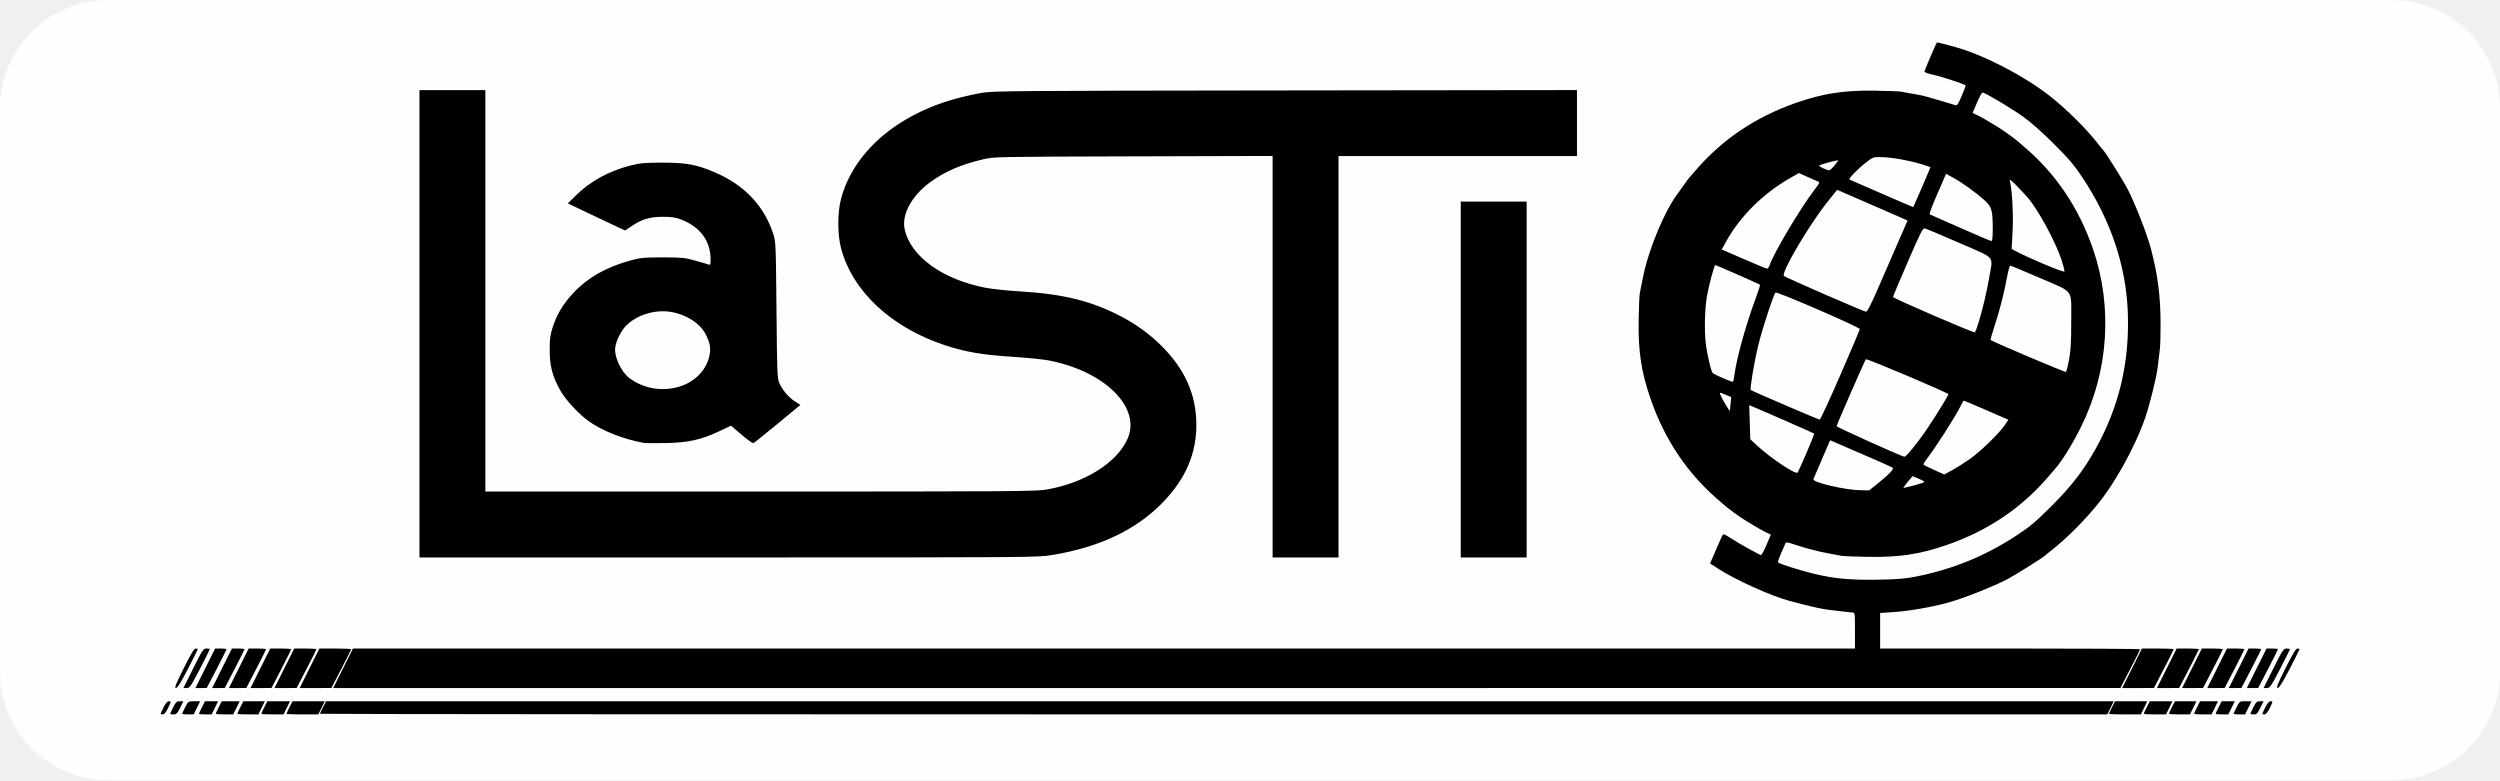
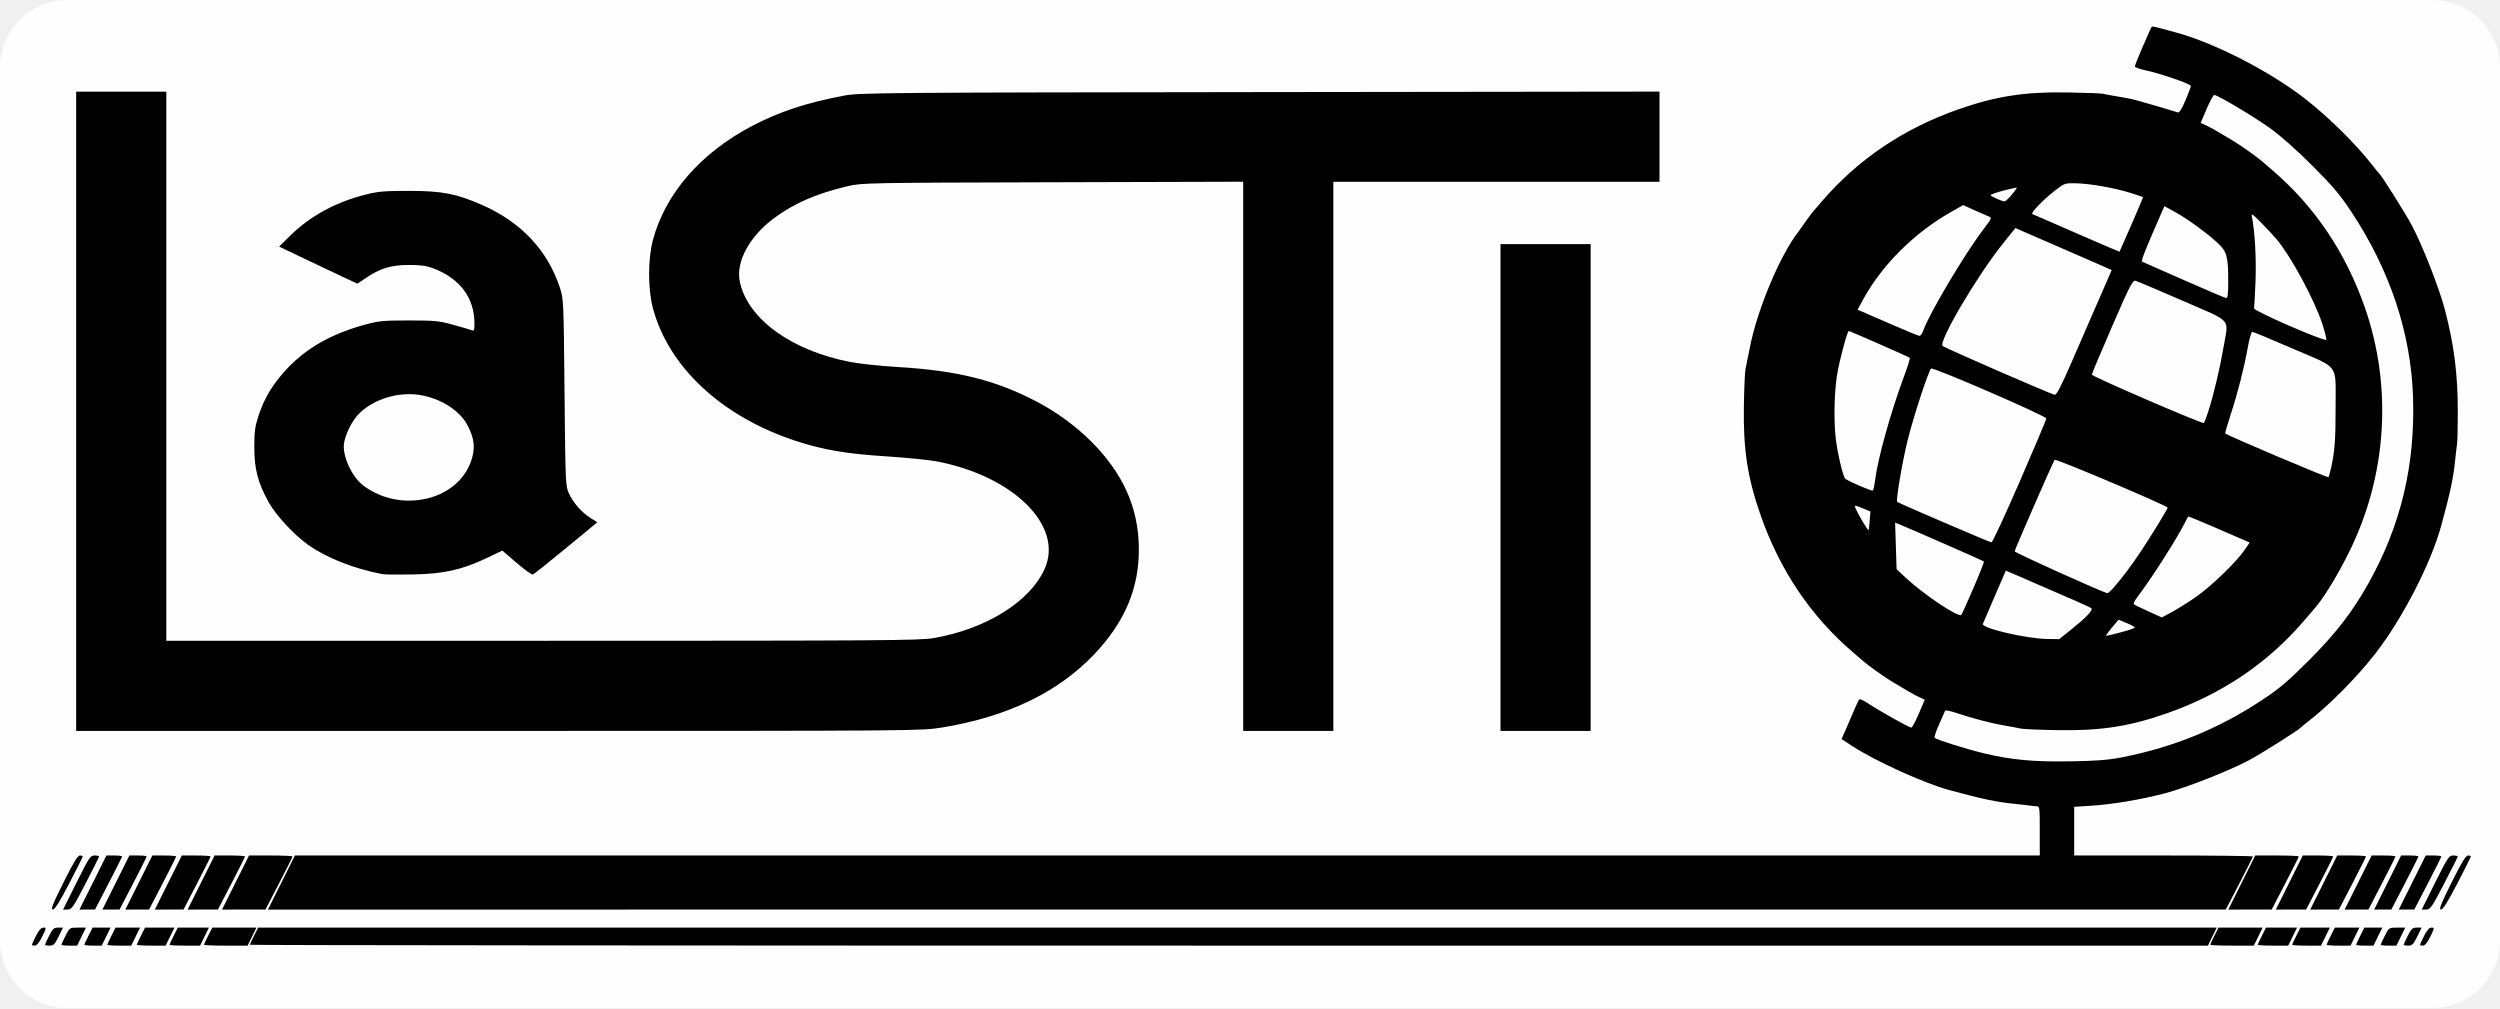
- <svg xmlns="http://www.w3.org/2000/svg" viewBox="0 0 2607.959 813.831" height="813.831" width="2607.959" version="1.1" id="svg4190">
+ <svg xmlns="http://www.w3.org/2000/svg" id="svg4190" version="1.1" width="1906.562" height="768.773" viewBox="0 0 1906.562 768.773">
  <defs id="defs4194" />
-   <rect ry="112.45" y="0.05" x="0.05" height="813.731" width="2607.858" id="rect4202" style="opacity:0.94;fill:#ffffff;fill-opacity:1;stroke:#000000;stroke-width:0.1;stroke-miterlimit:4;stroke-dasharray:none;stroke-opacity:0" />
-   <path id="path4200" d="m 167.571,744.608 c 0,-0.367 1.416,-3.46 3.146,-6.875 2.17,-4.283 3.911,-6.208 5.611,-6.208 2.344,0 2.299,0.339 -0.906,6.875 -2.217,4.521 -4.139,6.875 -5.611,6.875 -1.232,0 -2.24,-0.3 -2.24,-0.667 z m 10,0 c 0,-0.367 1.416,-3.46 3.146,-6.875 2.709,-5.346 3.662,-6.208 6.861,-6.208 l 3.715,0 -3.372,6.875 c -2.887,5.886 -3.874,6.875 -6.861,6.875 -1.919,0 -3.49,-0.3 -3.49,-0.667 z m 12.5,0 c 0,-0.367 1.416,-3.46 3.146,-6.875 3.137,-6.19 3.164,-6.208 9.361,-6.208 l 6.215,0 -3.372,6.875 -3.372,6.875 -5.99,0 c -3.294,0 -5.99,-0.3 -5.99,-0.667 z m 17.5,0 c 0,-0.367 1.416,-3.46 3.146,-6.875 l 3.146,-6.208 6.84,0 6.84,0 -3.372,6.875 -3.372,6.875 -6.615,0 c -3.638,0 -6.615,-0.3 -6.615,-0.667 z m 17.5,0 c 0,-0.367 1.416,-3.46 3.146,-6.875 l 3.146,-6.208 9.34,0 9.34,0 -3.372,6.875 -3.372,6.875 -9.115,0 c -5.013,0 -9.115,-0.3 -9.115,-0.667 z m 22.5,0 c 0,-0.367 1.416,-3.46 3.146,-6.875 l 3.146,-6.208 11.215,0 11.215,0 -3.372,6.875 -3.372,6.875 -10.99,0 c -6.044,0 -10.99,-0.3 -10.99,-0.667 z m 25,0 c 0,-0.367 1.416,-3.46 3.146,-6.875 l 3.146,-6.208 11.84,0 11.84,0 -3.372,6.875 -3.372,6.875 -11.615,0 c -6.388,0 -11.615,-0.3 -11.615,-0.667 z m 26.25,0 c 0,-0.367 1.416,-3.46 3.146,-6.875 l 3.146,-6.208 16.84,0 16.84,0 -3.372,6.875 -3.372,6.875 -16.615,0 c -9.138,0 -16.615,-0.3 -16.615,-0.667 z m 35,0 c 0,-0.367 1.416,-3.46 3.146,-6.875 l 3.146,-6.208 932.465,0 932.465,0 -3.372,6.875 -3.372,6.875 -932.24,0 c -512.732,0 -932.24,-0.3 -932.24,-0.667 z m 1866.25,0 c 0,-0.367 1.416,-3.46 3.146,-6.875 l 3.146,-6.208 16.84,0 16.84,0 -3.372,6.875 -3.372,6.875 -16.615,0 c -9.138,0 -16.615,-0.3 -16.615,-0.667 z m 36.25,0 c 0,-0.367 1.416,-3.46 3.146,-6.875 l 3.146,-6.208 11.84,0 11.84,0 -3.372,6.875 -3.372,6.875 -11.615,0 c -6.388,0 -11.615,-0.3 -11.615,-0.667 z m 26.25,0 c 0,-0.367 1.416,-3.46 3.146,-6.875 l 3.146,-6.208 11.215,0 11.215,0 -3.372,6.875 -3.372,6.875 -10.99,0 c -6.044,0 -10.99,-0.3 -10.99,-0.667 z m 26.25,0 c 0,-0.367 1.416,-3.46 3.146,-6.875 l 3.146,-6.208 9.34,0 9.34,0 -3.372,6.875 -3.372,6.875 -9.115,0 c -5.013,0 -9.115,-0.3 -9.115,-0.667 z m 22.5,0 c 0,-0.367 1.416,-3.46 3.146,-6.875 l 3.146,-6.208 6.84,0 6.84,0 -3.372,6.875 -3.372,6.875 -6.615,0 c -3.638,0 -6.615,-0.3 -6.615,-0.667 z m 18.75,0 c 0,-0.367 1.416,-3.46 3.146,-6.875 3.137,-6.19 3.164,-6.208 9.361,-6.208 l 6.215,0 -3.372,6.875 -3.372,6.875 -5.99,0 c -3.294,0 -5.99,-0.3 -5.99,-0.667 z m 17.5,0 c 0,-0.367 1.416,-3.46 3.146,-6.875 2.709,-5.346 3.662,-6.208 6.862,-6.208 l 3.715,0 -3.372,6.875 c -2.887,5.886 -3.874,6.875 -6.861,6.875 -1.919,0 -3.49,-0.3 -3.49,-0.667 z m 12.5,0 c 0,-0.367 1.416,-3.46 3.146,-6.875 2.17,-4.283 3.911,-6.208 5.612,-6.208 2.344,0 2.299,0.339 -0.906,6.875 -2.217,4.521 -4.139,6.875 -5.611,6.875 -1.232,0 -2.24,-0.3 -2.24,-0.667 z M 191.621,697.15 c 7.475,-14.983 10.893,-20.625 12.495,-20.625 1.213,0 2.205,0.338 2.205,0.752 0,0.413 -4.641,9.685 -10.312,20.603 -7.297,14.046 -10.951,19.858 -12.495,19.873 -1.744,0.017 -0.116,-4.12 8.107,-20.603 z m 10,0 c 9.584,-19.21 10.527,-20.625 13.745,-20.625 1.9,0 3.455,0.338 3.455,0.752 0,0.413 -4.641,9.685 -10.312,20.603 -9.496,18.28 -10.584,19.853 -13.745,19.873 l -3.433,0.022 10.29,-20.625 z m 12.5,0 10.29,-20.625 5.955,0 c 3.275,0 5.955,0.338 5.955,0.752 0,0.413 -4.641,9.685 -10.312,20.603 l -10.312,19.852 -5.933,0.022 -5.933,0.022 10.29,-20.625 z m 17.5,0 10.29,-20.625 6.58,0 c 3.619,0 6.58,0.338 6.58,0.752 0,0.413 -4.641,9.685 -10.312,20.603 l -10.312,19.852 -6.558,0.022 -6.558,0.022 10.29,-20.625 z m 17.5,0 10.29,-20.625 9.08,0 c 4.994,0 9.08,0.338 9.08,0.752 0,0.413 -4.641,9.685 -10.312,20.603 l -10.312,19.852 -9.058,0.022 -9.058,0.022 10.29,-20.625 z m 22.5,0 10.29,-20.625 10.955,0 c 6.025,0 10.955,0.338 10.955,0.752 0,0.413 -4.641,9.685 -10.312,20.603 l -10.312,19.852 -10.933,0.022 -10.933,0.022 10.29,-20.625 z m 25,0 10.29,-20.625 11.58,0 c 6.369,0 11.58,0.338 11.58,0.752 0,0.413 -4.641,9.685 -10.312,20.603 l -10.312,19.852 -11.558,0.022 -11.558,0.022 10.29,-20.625 z m 26.25,0 10.29,-20.625 16.58,0 c 9.119,0 16.58,0.338 16.58,0.752 0,0.413 -4.641,9.685 -10.312,20.603 l -10.312,19.852 -16.558,0.022 -16.558,0.022 10.29,-20.625 z m 35,0 10.29,-20.625 783.455,0 783.455,0 0,-18.75 c 0,-18.583 -0.025,-18.751 -2.812,-18.846 -1.547,-0.053 -3.656,-0.257 -4.688,-0.455 -1.031,-0.198 -5.531,-0.718 -10,-1.157 -15.455,-1.518 -25.282,-3.561 -51.875,-10.784 -18.824,-5.113 -56.091,-22.03 -73.41,-33.324 l -8.41,-5.485 3.191,-7.162 c 1.755,-3.939 4.607,-10.537 6.339,-14.662 1.732,-4.125 3.538,-7.914 4.014,-8.419 0.476,-0.505 3.698,0.988 7.159,3.319 7.874,5.303 30.928,18.225 32.515,18.225 0.65,0 3.225,-4.794 5.723,-10.653 l 4.542,-10.653 -3.956,-1.824 c -3.942,-1.818 -10.325,-5.464 -21.708,-12.4 -5.56,-3.388 -17.912,-12.205 -21.147,-15.095 -0.77,-0.688 -4.145,-3.591 -7.5,-6.452 -32.501,-27.712 -56.276,-62.963 -70.98,-105.238 -9.912,-28.5 -13.185,-49.882 -12.657,-82.685 0.216,-13.406 0.749,-26.062 1.185,-28.125 0.436,-2.062 1.96,-9.656 3.388,-16.875 5.769,-29.177 22.957,-70.163 36.967,-88.155 0.548,-0.704 2.945,-4.079 5.327,-7.5 2.382,-3.421 4.913,-6.85 5.625,-7.62 0.712,-0.77 3.635,-4.145 6.496,-7.5 27.712,-32.501 62.963,-56.276 105.238,-70.98 28.483,-9.907 49.875,-13.183 82.685,-12.665 13.406,0.212 25.5,0.664 26.875,1.004 1.375,0.341 5.031,1.033 8.125,1.539 3.094,0.506 6.75,1.14 8.125,1.41 1.375,0.27 3.906,0.755 5.625,1.077 2.592,0.487 28.434,7.976 35.042,10.155 1.424,0.47 3.032,-2.004 6.25,-9.617 2.383,-5.637 4.248,-10.593 4.144,-11.013 -0.293,-1.184 -26.386,-9.733 -35.124,-11.509 -4.297,-0.873 -7.812,-2.213 -7.812,-2.977 0,-1.248 12.07,-29.388 13.007,-30.326 0.213,-0.213 3.701,0.519 7.752,1.627 4.051,1.108 9.053,2.474 11.115,3.036 29.157,7.948 71.358,29.681 98.125,50.534 17.872,13.924 39.068,34.889 51.286,50.727 2.386,3.094 4.693,5.906 5.126,6.25 1.774,1.409 19.828,30.082 24.791,39.375 7.848,14.692 20.763,47.487 25.014,63.519 7.257,27.37 10.149,50.209 10.078,79.603 -0.028,11.345 -0.284,22.034 -0.569,23.753 -0.286,1.719 -0.853,6.5 -1.262,10.625 -1.486,15.015 -3.557,24.929 -10.706,51.25 -7.891,29.051 -29.677,71.358 -50.53,98.125 -13.924,17.872 -34.889,39.068 -50.727,51.286 -3.094,2.386 -5.906,4.693 -6.25,5.126 -1.409,1.774 -30.082,19.827 -39.375,24.791 -14.66,7.831 -47.463,20.755 -63.519,25.025 -17.855,4.749 -40.461,8.568 -56.794,9.596 l -12.812,0.806 0,18.56 0,18.56 135.625,0 c 74.594,0 135.625,0.338 135.625,0.752 0,0.413 -4.641,9.685 -10.312,20.603 l -10.312,19.852 -932.183,0.022 -932.183,0.022 10.29,-20.625 z M 1998.196,601.572 c 39.167,-7.753 73.198,-21.689 106.25,-43.51 13.364,-8.823 19.707,-14.186 35.715,-30.195 20.679,-20.68 33.2,-36.86 45.51,-58.805 24.776,-44.171 35.815,-90.315 34.054,-142.343 -1.648,-48.682 -17.518,-96.365 -46.867,-140.819 -8.832,-13.377 -14.17,-19.688 -30.195,-35.701 -12.332,-12.322 -24.209,-22.821 -32.405,-28.645 -12.751,-9.06 -39.588,-25.011 -42.101,-25.023 -0.709,-0.004 -3.333,4.788 -5.831,10.647 l -4.542,10.653 3.956,1.824 c 3.942,1.818 10.325,5.464 21.708,12.4 5.56,3.388 17.912,12.205 21.147,15.095 0.77,0.688 4.145,3.591 7.5,6.452 32.501,27.712 56.276,62.963 70.98,105.238 21.17,60.868 16.66,128.692 -12.432,186.958 -9.519,19.065 -19.958,35.815 -27.421,44.002 -0.702,0.77 -3.616,4.145 -6.478,7.5 -27.712,32.501 -62.963,56.276 -105.238,70.98 -28.5,9.912 -49.882,13.185 -82.685,12.657 -13.406,-0.216 -26.062,-0.746 -28.125,-1.177 -4.353,-0.911 -8.48,-1.684 -13.75,-2.574 -8.99,-1.519 -24.199,-5.53 -35.59,-9.385 -4.449,-1.506 -8.264,-2.268 -8.477,-1.694 -0.213,0.574 -2.282,5.263 -4.597,10.419 -2.315,5.156 -3.844,9.759 -3.398,10.227 1.404,1.475 24.008,8.588 37.686,11.859 21.081,5.041 37.776,6.58 66.25,6.107 19.956,-0.331 28.667,-1.027 39.375,-3.147 z M 1959.052,504.192 c 11.595,-9.298 16.858,-14.87 15.324,-16.225 -1.022,-0.903 -13.347,-6.346 -55.693,-24.598 l -9.514,-4.101 -8.449,19.566 c -4.647,10.761 -8.709,20.232 -9.026,21.046 -1.277,3.281 33.037,11.314 49.234,11.527 l 8.981,0.118 9.144,-7.333 z m 38.031,2.082 c 5.769,-1.513 10.489,-3.126 10.489,-3.583 0,-0.458 -2.793,-1.993 -6.207,-3.412 l -6.207,-2.579 -5.16,6.163 c -2.838,3.389 -4.765,6.163 -4.282,6.163 0.483,0 5.598,-1.238 11.366,-2.751 z m 57.364,-27.111 c 11.327,-7.912 30.66,-26.58 36.679,-35.418 l 4.021,-5.905 -4.1,-1.754 c -2.255,-0.965 -12.738,-5.513 -23.296,-10.108 -10.557,-4.595 -19.345,-8.179 -19.529,-7.966 -0.183,0.213 -1.317,2.357 -2.52,4.763 -6.316,12.637 -25.532,42.67 -36.611,57.222 -1.716,2.253 -2.759,4.457 -2.318,4.897 0.44,0.44 5.441,2.891 11.112,5.447 l 10.311,4.646 8.125,-4.419 c 4.469,-2.43 12.625,-7.562 18.125,-11.404 z m -169.917,-6.69 c 4.665,-10.822 8.242,-19.913 7.949,-20.202 -0.518,-0.513 -58.831,-26.083 -64.756,-28.396 l -2.974,-1.161 0.566,17.747 0.566,17.747 7.121,6.628 c 13.777,12.823 40.166,30.452 42.225,28.207 0.451,-0.492 4.636,-9.748 9.301,-20.57 z m 106.678,-0.011 c 6.655,-7.595 13.385,-16.538 20.931,-27.812 7.808,-11.666 20.433,-32.298 20.433,-33.39 0,-1.446 -85.201,-37.526 -86.157,-36.485 -1.024,1.115 -30.076,67.572 -30.498,69.767 -0.187,0.973 68.003,31.735 70.756,31.919 0.537,0.036 2.578,-1.763 4.535,-3.997 z m -71.375,-81.25 c 11.134,-25.609 20.243,-47.188 20.242,-47.952 0,-1.94 -86.547,-39.442 -87.899,-38.09 -2.091,2.091 -13.556,37.117 -17.833,54.479 -4.204,17.068 -9.139,46.284 -7.977,47.224 1.316,1.064 70.686,30.853 71.902,30.876 0.726,0.014 10.431,-20.928 21.565,-46.538 z m -114.427,29.462 0.532,-6.476 -6.186,-2.571 c -5.622,-2.336 -6.11,-2.373 -5.359,-0.399 1.753,4.602 9.881,18.298 10.173,17.14 0.169,-0.67 0.547,-4.133 0.84,-7.695 z m 4.021,-30.052 c 2.101,-16.816 11.887,-51.979 22.122,-79.49 2.766,-7.435 4.748,-13.798 4.405,-14.142 -0.668,-0.668 -45.694,-20.466 -46.545,-20.466 -1.099,0 -6.835,21.278 -8.761,32.5 -2.202,12.83 -2.786,34.112 -1.32,48.125 1.196,11.434 5.588,30.395 7.425,32.048 1.998,1.799 20.012,9.552 20.985,9.033 0.435,-0.232 1.195,-3.656 1.689,-7.608 z m 347.991,-10.457 c 2.632,-12.32 3.279,-21.261 3.251,-44.891 -0.041,-34.688 3.585,-29.593 -32.056,-45.038 -16.609,-7.198 -30.776,-13.087 -31.484,-13.087 -0.708,0 -2.243,5.344 -3.413,11.875 -2.844,15.878 -7.778,35.179 -13.201,51.641 -2.449,7.434 -4.24,13.728 -3.981,13.988 1.632,1.632 78.054,34.031 78.652,33.345 0.407,-0.467 1.411,-3.992 2.232,-7.833 z m -93.803,-42.391 c 4.107,-12.823 8.781,-32.471 11.477,-48.242 4.01,-23.457 7.694,-19.17 -30.958,-36.027 -18.391,-8.021 -34.587,-14.873 -35.991,-15.227 -2.287,-0.577 -4.165,3.069 -18.005,34.968 -8.498,19.587 -15.412,36.04 -15.365,36.564 0.129,1.409 84.539,37.866 85.456,36.908 0.431,-0.45 1.954,-4.474 3.385,-8.943 z m -104.394,-37.188 c 5.897,-13.578 15.221,-34.997 20.721,-47.597 l 10.001,-22.91 -7.123,-3.166 c -3.917,-1.741 -20.45,-8.953 -36.738,-16.026 l -29.615,-12.86 -9.666,12.061 c -19.674,24.548 -49.129,74.58 -45.819,77.827 1.548,1.518 83.257,37.112 85.492,37.242 1.473,0.085 4.953,-6.622 12.747,-24.57 z m 191.369,-29.311 c -6.149,-18.813 -24.132,-52.075 -35.127,-64.971 -1.934,-2.268 -7.083,-7.787 -11.443,-12.264 -6.374,-6.546 -7.796,-7.529 -7.258,-5.016 2.304,10.759 3.55,32.661 2.83,49.744 -0.443,10.515 -0.938,19.733 -1.1,20.484 -0.425,1.977 54.605,25.894 55.098,23.947 0.215,-0.851 -1.134,-6.216 -2.999,-11.923 z m -304.357,4.936 c 4.45,-12.864 31.443,-58.264 46.102,-77.539 6.281,-8.26 6.375,-8.504 3.654,-9.568 -1.536,-0.6 -6.524,-2.78 -11.085,-4.844 l -8.293,-3.752 -9.389,5.351 c -27.986,15.951 -52.283,40.126 -66.714,66.38 l -4.431,8.06 4.184,1.763 c 2.301,0.97 12.622,5.451 22.934,9.959 10.312,4.507 19.398,8.208 20.19,8.224 0.792,0.016 2.073,-1.8 2.845,-4.034 z m 232.559,-38.125 c -0.041,-18.752 -1.063,-22.301 -8.327,-28.928 -8.667,-7.907 -23.041,-18.326 -32.318,-23.425 l -8.019,-4.408 -2.922,6.662 c -11.965,27.274 -15.1,35.261 -14.009,35.692 0.688,0.272 15.031,6.596 31.875,14.053 16.844,7.457 31.328,13.611 32.188,13.675 1.162,0.087 1.555,-3.327 1.533,-13.321 z m -73.833,-42.63 c 4.874,-11.243 8.863,-20.647 8.863,-20.897 0,-0.25 -4.641,-1.854 -10.312,-3.563 -12.865,-3.877 -30.232,-6.88 -41.139,-7.112 -8.079,-0.172 -8.543,-0.01 -15.625,5.489 -9.136,7.092 -18.956,17.292 -17.299,17.967 0.688,0.28 15.875,6.898 33.75,14.707 17.875,7.809 32.59,14.12 32.7,14.025 0.11,-0.095 4.188,-9.372 9.062,-20.615 z m -91.45,-22.621 c 2.234,-2.691 4.062,-5.158 4.062,-5.481 0,-0.323 -4.5,0.597 -10,2.046 -5.5,1.448 -10,3.021 -10,3.495 0,0.902 8.463,4.72 10.625,4.792 0.688,0.023 3.078,-2.16 5.312,-4.852 z m 310.612,524.313 10.29,-20.625 16.58,0 c 9.119,0 16.58,0.338 16.58,0.752 0,0.413 -4.641,9.685 -10.312,20.603 l -10.312,19.852 -16.558,0.022 -16.558,0.022 10.29,-20.625 z m 36.25,0 10.29,-20.625 11.58,0 c 6.369,0 11.58,0.338 11.58,0.752 0,0.413 -4.641,9.685 -10.312,20.603 l -10.312,19.852 -11.558,0.022 -11.558,0.022 10.29,-20.625 z m 26.25,0 10.29,-20.625 10.955,0 c 6.025,0 10.955,0.338 10.955,0.752 0,0.413 -4.641,9.685 -10.312,20.603 l -10.312,19.852 -10.933,0.022 -10.933,0.022 10.29,-20.625 z m 26.25,0 10.29,-20.625 9.08,0 c 4.994,0 9.08,0.338 9.08,0.752 0,0.413 -4.641,9.685 -10.312,20.603 l -10.312,19.852 -9.058,0.022 -9.058,0.022 10.29,-20.625 z m 22.5,0 10.29,-20.625 6.58,0 c 3.619,0 6.58,0.338 6.58,0.752 0,0.413 -4.641,9.685 -10.312,20.603 l -10.312,19.852 -6.558,0.022 -6.558,0.022 10.29,-20.625 z m 18.75,0 10.29,-20.625 5.955,0 c 3.275,0 5.955,0.338 5.955,0.752 0,0.413 -4.641,9.685 -10.312,20.603 l -10.312,19.852 -5.933,0.022 -5.933,0.022 10.29,-20.625 z m 17.5,0 c 9.584,-19.21 10.527,-20.625 13.745,-20.625 1.9,0 3.455,0.338 3.455,0.752 0,0.413 -4.641,9.685 -10.312,20.603 -9.496,18.28 -10.584,19.853 -13.745,19.873 l -3.433,0.022 10.29,-20.625 z m 12.5,0 c 7.475,-14.983 10.893,-20.625 12.495,-20.625 1.213,0 2.205,0.338 2.205,0.752 0,0.413 -4.641,9.685 -10.312,20.603 -7.297,14.046 -10.951,19.858 -12.495,19.873 -1.744,0.017 -0.116,-4.12 8.107,-20.603 z m -1946.55,-359.375 0,-243.75 34.375,0 34.375,0 0,209.375 0,209.375 286.655,0 c 258.204,0 287.824,-0.2 298.438,-2.019 40.19,-6.887 73.962,-28.041 84.912,-53.186 14.228,-32.672 -24.011,-70.46 -82.597,-81.622 -5.793,-1.104 -22.908,-2.806 -38.033,-3.784 -31.229,-2.018 -48.427,-4.96 -69.558,-11.899 -56.208,-18.457 -96.814,-56.259 -108.749,-101.24 -3.849,-14.505 -3.831,-37.358 0.041,-51.875 9.405,-35.266 36.33,-66.309 75.302,-86.819 21.064,-11.085 42.058,-17.997 71.107,-23.409 11.095,-2.067 31.462,-2.233 316.545,-2.582 l 304.688,-0.373 0,34.404 0,34.404 -124.375,0 -124.375,0 0,209.375 0,209.375 -34.375,0 -34.375,0 0,-209.415 0,-209.415 -145.312,0.407 c -143.384,0.401 -145.463,0.442 -156.668,3.082 -23.241,5.475 -40.569,13.008 -55.664,24.198 -19.048,14.121 -29.469,33.503 -26.202,48.736 6.067,28.289 39.404,52.423 84.359,61.069 6.937,1.334 23.019,3.041 35.738,3.793 46.185,2.73 75.694,10.154 107.398,27.02 14.735,7.838 28.765,18.161 40.274,29.631 24.486,24.403 36.2,50.552 36.516,81.519 0.31,30.312 -10.741,56.539 -34.163,81.083 -27.776,29.105 -66.359,47.598 -116.313,55.749 -15.387,2.511 -19.706,2.543 -337.774,2.543 l -322.187,2.5e-4 0,-243.75 z m 1086.25,58.125 0,-185.625 34.375,0 34.375,0 0,185.625 0,185.625 -34.375,0 -34.375,0 0,-185.625 z m -852.5,66.085 c -21.841,-4.123 -42.848,-12.411 -57.018,-22.497 -10.656,-7.585 -24.32,-22.353 -29.879,-32.295 -8.173,-14.616 -10.999,-25.386 -10.995,-41.918 0.002,-12.151 0.512,-15.922 3.291,-24.375 4.351,-13.235 10.855,-23.983 21.295,-35.191 14.892,-15.989 33.965,-26.887 59.248,-33.852 11.072,-3.05 14.181,-3.357 34.059,-3.357 19.785,0 23.01,0.314 33.75,3.29 6.531,1.81 12.859,3.675 14.062,4.146 1.902,0.744 2.186,0.063 2.173,-5.215 -0.048,-19.431 -10.885,-34.07 -30.938,-41.789 -5.587,-2.151 -9.796,-2.761 -19.047,-2.761 -13.519,0 -21.732,2.482 -32.755,9.9 l -6.47,4.354 -8.825,-4.06 c -4.854,-2.233 -18.293,-8.595 -29.864,-14.138 l -21.04,-10.078 8.033,-7.928 c 15.471,-15.27 34.82,-25.873 57.868,-31.711 9.507,-2.408 14.448,-2.831 33.053,-2.831 25.319,0 36.009,2.056 55.794,10.734 29.71,13.03 49.846,34.411 59.32,62.987 2.861,8.63 2.91,9.723 3.581,80 0.659,69.057 0.761,71.425 3.312,76.939 3.35,7.241 9.658,14.447 16.39,18.725 l 5.272,3.35 -23.757,19.613 c -13.067,10.787 -24.447,19.878 -25.289,20.201 -0.842,0.323 -6.443,-3.643 -12.445,-8.813 l -10.914,-9.401 -11.596,5.528 c -19.167,9.138 -32.936,12.221 -56.543,12.66 -11,0.205 -21.406,0.107 -23.125,-0.217 z m 37.02,-58.563 c 15.668,-4.666 27.347,-15.967 31.196,-30.185 2.351,-8.686 1.494,-14.98 -3.328,-24.432 -5.916,-11.597 -20.522,-20.932 -36.763,-23.497 -16.285,-2.572 -34.978,3.177 -46.033,14.157 -5.17,5.135 -10.141,14.76 -11.501,22.267 -1.715,9.464 5.723,25.967 14.755,32.738 14.584,10.932 33.828,14.266 51.673,8.952 z" style="fill:#000000" />
+   <rect style="opacity:0.94;fill:#ffffff;fill-opacity:1;stroke:#000000;stroke-width:0.1;stroke-miterlimit:4;stroke-dasharray:none;stroke-opacity:0" id="rect4202" width="1906.462" height="768.673" x="0.05" y="0.05" ry="51.401" />
+   <path style="fill:#000000" d="m 24.331,720.501 c 0,-0.367 1.416,-3.46 3.146,-6.875 2.17,-4.283 3.911,-6.208 5.611,-6.208 2.344,0 2.299,0.339 -0.906,6.875 -2.217,4.521 -4.139,6.875 -5.611,6.875 -1.232,0 -2.24,-0.3 -2.24,-0.667 z m 10,0 c 0,-0.367 1.416,-3.46 3.146,-6.875 2.709,-5.346 3.662,-6.208 6.861,-6.208 l 3.715,0 -3.372,6.875 c -2.887,5.886 -3.874,6.875 -6.861,6.875 -1.919,0 -3.49,-0.3 -3.49,-0.667 z m 12.5,0 c 0,-0.367 1.416,-3.46 3.146,-6.875 3.137,-6.19 3.164,-6.208 9.361,-6.208 l 6.215,0 -3.372,6.875 -3.372,6.875 -5.99,0 c -3.294,0 -5.99,-0.3 -5.99,-0.667 z m 17.5,0 c 0,-0.367 1.416,-3.46 3.146,-6.875 l 3.146,-6.208 6.84,0 6.84,0 -3.372,6.875 -3.372,6.875 -6.615,0 c -3.638,0 -6.615,-0.3 -6.615,-0.667 z m 17.5,0 c 0,-0.367 1.416,-3.46 3.146,-6.875 l 3.146,-6.208 9.34,0 9.34,0 -3.372,6.875 -3.372,6.875 -9.115,0 c -5.013,0 -9.115,-0.3 -9.115,-0.667 z m 22.5,0 c 0,-0.367 1.416,-3.46 3.146,-6.875 l 3.146,-6.208 11.215,0 11.215,0 -3.372,6.875 -3.372,6.875 -10.99,0 c -6.044,0 -10.99,-0.3 -10.99,-0.667 z m 25,0 c 0,-0.367 1.416,-3.46 3.146,-6.875 l 3.146,-6.208 11.84,0 11.84,0 -3.372,6.875 -3.372,6.875 -11.615,0 c -6.388,0 -11.615,-0.3 -11.615,-0.667 z m 26.25,0 c 0,-0.367 1.416,-3.46 3.146,-6.875 l 3.146,-6.208 16.84,0 16.84,0 -3.372,6.875 -3.372,6.875 -16.615,0 c -9.138,0 -16.615,-0.3 -16.615,-0.667 z m 35,0 c 0,-0.367 1.416,-3.46 3.146,-6.875 l 3.146,-6.208 746.84,0 746.84,0 -3.372,6.875 -3.372,6.875 -746.615,0 c -410.638,0 -746.615,-0.3 -746.615,-0.667 z m 1495,0 c 0,-0.367 1.416,-3.46 3.146,-6.875 l 3.146,-6.208 16.84,0 16.84,0 -3.372,6.875 -3.372,6.875 -16.615,0 c -9.138,0 -16.615,-0.3 -16.615,-0.667 z m 36.25,0 c 0,-0.367 1.416,-3.46 3.146,-6.875 l 3.146,-6.208 11.84,0 11.84,0 -3.372,6.875 -3.372,6.875 -11.615,0 c -6.388,0 -11.615,-0.3 -11.615,-0.667 z m 26.25,0 c 0,-0.367 1.416,-3.46 3.146,-6.875 l 3.146,-6.208 11.215,0 11.215,0 -3.372,6.875 -3.372,6.875 -10.99,0 c -6.044,0 -10.99,-0.3 -10.99,-0.667 z m 26.25,0 c 0,-0.367 1.416,-3.46 3.146,-6.875 l 3.146,-6.208 9.34,0 9.34,0 -3.372,6.875 -3.372,6.875 -9.115,0 c -5.013,0 -9.115,-0.3 -9.115,-0.667 z m 22.5,0 c 0,-0.367 1.416,-3.46 3.146,-6.875 l 3.146,-6.208 6.84,0 6.84,0 -3.372,6.875 -3.372,6.875 -6.615,0 c -3.638,0 -6.615,-0.3 -6.615,-0.667 z m 18.75,0 c 0,-0.367 1.416,-3.46 3.146,-6.875 3.137,-6.19 3.164,-6.208 9.361,-6.208 l 6.215,0 -3.372,6.875 -3.372,6.875 -5.99,0 c -3.294,0 -5.99,-0.3 -5.99,-0.667 z m 17.5,0 c 0,-0.367 1.416,-3.46 3.146,-6.875 2.709,-5.346 3.662,-6.208 6.862,-6.208 l 3.715,0 -3.372,6.875 c -2.887,5.886 -3.874,6.875 -6.861,6.875 -1.919,0 -3.49,-0.3 -3.49,-0.667 z m 12.5,0 c 0,-0.367 1.416,-3.46 3.146,-6.875 2.17,-4.283 3.911,-6.208 5.612,-6.208 2.344,0 2.299,0.339 -0.906,6.875 -2.217,4.521 -4.139,6.875 -5.611,6.875 -1.232,0 -2.24,-0.3 -2.24,-0.667 z M 48.381,673.043 c 7.475,-14.983 10.893,-20.625 12.495,-20.625 1.213,0 2.205,0.338 2.205,0.752 0,0.413 -4.641,9.685 -10.312,20.603 -7.297,14.046 -10.951,19.858 -12.495,19.873 -1.744,0.017 -0.116,-4.12 8.107,-20.603 z m 10,0 c 9.584,-19.21 10.527,-20.625 13.745,-20.625 1.9,0 3.455,0.338 3.455,0.752 0,0.413 -4.641,9.685 -10.312,20.603 -9.496,18.28 -10.584,19.853 -13.745,19.873 l -3.433,0.022 10.29,-20.625 z m 12.5,0 10.29,-20.625 5.955,0 c 3.275,0 5.955,0.338 5.955,0.752 0,0.413 -4.641,9.685 -10.312,20.603 l -10.312,19.852 -5.933,0.022 -5.933,0.022 10.29,-20.625 z m 17.5,0 10.29,-20.625 6.58,0 c 3.619,0 6.58,0.338 6.58,0.752 0,0.413 -4.641,9.685 -10.312,20.603 l -10.312,19.852 -6.558,0.022 -6.558,0.022 10.29,-20.625 z m 17.5,0 10.29,-20.625 9.08,0 c 4.994,0 9.08,0.338 9.08,0.752 0,0.413 -4.641,9.685 -10.312,20.603 l -10.312,19.852 -9.058,0.022 -9.058,0.022 10.29,-20.625 z m 22.5,0 10.29,-20.625 10.955,0 c 6.025,0 10.955,0.338 10.955,0.752 0,0.413 -4.641,9.685 -10.312,20.603 l -10.312,19.852 -10.933,0.022 -10.933,0.022 10.29,-20.625 z m 25,0 10.29,-20.625 11.58,0 c 6.369,0 11.58,0.338 11.58,0.752 0,0.413 -4.641,9.685 -10.312,20.603 l -10.312,19.852 -11.558,0.022 -11.558,0.022 10.29,-20.625 z m 26.25,0 10.29,-20.625 16.58,0 c 9.119,0 16.58,0.338 16.58,0.752 0,0.413 -4.641,9.685 -10.312,20.603 l -10.312,19.852 -16.558,0.022 -16.558,0.022 10.29,-20.625 z m 35,0 10.29,-20.625 665.33,0 665.33,0 0,-18.75 c 0,-18.583 -0.025,-18.751 -2.812,-18.846 -1.547,-0.053 -3.656,-0.257 -4.688,-0.455 -1.031,-0.198 -5.531,-0.718 -10,-1.157 -15.455,-1.518 -25.282,-3.561 -51.875,-10.784 -18.824,-5.113 -56.091,-22.03 -73.41,-33.324 l -8.41,-5.485 3.191,-7.162 c 1.755,-3.939 4.607,-10.537 6.339,-14.662 1.732,-4.125 3.538,-7.914 4.014,-8.419 0.476,-0.505 3.698,0.988 7.159,3.319 7.874,5.303 30.928,18.225 32.515,18.225 0.65,0 3.225,-4.794 5.723,-10.653 l 4.542,-10.653 -3.956,-1.824 c -3.942,-1.818 -10.325,-5.464 -21.708,-12.4 -5.56,-3.388 -17.912,-12.205 -21.147,-15.095 -0.77,-0.688 -4.145,-3.591 -7.5,-6.452 -32.501,-27.712 -56.276,-62.963 -70.98,-105.238 -9.912,-28.5 -13.185,-49.882 -12.657,-82.685 0.216,-13.406 0.749,-26.062 1.185,-28.125 0.436,-2.062 1.96,-9.656 3.388,-16.875 5.769,-29.177 22.957,-70.163 36.967,-88.155 0.548,-0.704 2.945,-4.079 5.327,-7.5 2.382,-3.421 4.913,-6.85 5.625,-7.62 0.712,-0.77 3.635,-4.145 6.496,-7.5 27.712,-32.501 62.963,-56.276 105.238,-70.98 28.483,-9.907 49.875,-13.183 82.685,-12.665 13.406,0.212 25.5,0.664 26.875,1.004 1.375,0.341 5.031,1.033 8.125,1.539 3.094,0.506 6.75,1.14 8.125,1.41 1.375,0.27 3.906,0.755 5.625,1.077 2.592,0.487 28.434,7.976 35.042,10.155 1.419,0.468 2.989,-1.902 6.044,-9.13 2.27,-5.369 4.135,-10.325 4.144,-11.013 0.021,-1.516 -24.064,-9.79 -34.918,-11.996 -4.297,-0.873 -7.812,-2.213 -7.812,-2.977 0,-1.248 12.07,-29.388 13.007,-30.326 0.213,-0.213 3.701,0.519 7.752,1.627 4.051,1.108 9.053,2.474 11.115,3.036 29.157,7.948 71.358,29.681 98.125,50.534 17.872,13.924 39.068,34.889 51.286,50.727 2.386,3.094 4.693,5.906 5.126,6.25 1.774,1.409 19.828,30.082 24.791,39.375 7.848,14.692 20.763,47.487 25.014,63.519 7.257,27.37 10.149,50.209 10.078,79.603 -0.027,11.345 -0.284,22.034 -0.569,23.753 -0.286,1.719 -0.853,6.5 -1.262,10.625 -1.486,15.015 -3.557,24.929 -10.706,51.25 -7.891,29.051 -29.677,71.358 -50.53,98.125 -13.924,17.872 -34.889,39.068 -50.727,51.286 -3.094,2.386 -5.906,4.693 -6.25,5.126 -1.409,1.774 -30.082,19.827 -39.375,24.791 -14.66,7.831 -47.463,20.755 -63.519,25.025 -17.855,4.749 -40.461,8.568 -56.794,9.596 l -12.812,0.806 0,18.56 0,18.56 68.125,0 c 37.469,0 68.125,0.338 68.125,0.752 0,0.413 -4.641,9.685 -10.312,20.603 l -10.312,19.852 -746.558,0.022 -746.558,0.022 10.29,-20.625 z M 1618.706,577.465 c 39.167,-7.753 73.198,-21.689 106.25,-43.51 13.364,-8.823 19.707,-14.186 35.715,-30.195 20.679,-20.68 33.2,-36.86 45.51,-58.805 24.776,-44.171 35.815,-90.315 34.054,-142.343 -1.648,-48.682 -17.518,-96.365 -46.867,-140.819 -8.832,-13.377 -14.17,-19.688 -30.195,-35.701 -12.332,-12.322 -24.209,-22.821 -32.405,-28.645 -12.751,-9.06 -39.588,-25.011 -42.101,-25.023 -0.709,-0.004 -3.333,4.788 -5.831,10.647 l -4.542,10.653 3.956,1.824 c 3.942,1.818 10.325,5.464 21.708,12.4 5.56,3.388 17.912,12.205 21.147,15.095 0.77,0.688 4.145,3.591 7.5,6.452 32.501,27.712 56.276,62.963 70.98,105.238 21.17,60.868 16.66,128.692 -12.432,186.958 -9.519,19.065 -19.958,35.815 -27.421,44.002 -0.702,0.77 -3.616,4.145 -6.478,7.5 -27.712,32.501 -62.963,56.276 -105.238,70.98 -28.5,9.912 -49.882,13.185 -82.685,12.657 -13.406,-0.216 -26.062,-0.746 -28.125,-1.177 -4.353,-0.911 -8.48,-1.684 -13.75,-2.574 -8.99,-1.519 -24.199,-5.53 -35.59,-9.385 -4.449,-1.506 -8.264,-2.268 -8.477,-1.694 -0.213,0.574 -2.282,5.263 -4.597,10.419 -2.315,5.156 -3.844,9.759 -3.398,10.227 1.404,1.475 24.008,8.588 37.686,11.859 21.081,5.041 37.776,6.58 66.25,6.107 19.956,-0.331 28.667,-1.027 39.375,-3.147 z m -39.144,-97.38 c 11.595,-9.298 16.858,-14.87 15.324,-16.225 -1.022,-0.903 -13.347,-6.346 -55.693,-24.598 l -9.514,-4.101 -8.449,19.566 c -4.647,10.761 -8.709,20.232 -9.026,21.046 -1.277,3.281 33.037,11.314 49.234,11.527 l 8.981,0.118 9.144,-7.333 z m 38.031,2.082 c 5.769,-1.513 10.489,-3.126 10.489,-3.583 0,-0.458 -2.793,-1.993 -6.207,-3.412 l -6.207,-2.579 -5.16,6.163 c -2.838,3.389 -4.765,6.163 -4.282,6.163 0.483,0 5.598,-1.238 11.366,-2.751 z m 57.364,-27.111 c 11.327,-7.912 30.66,-26.58 36.679,-35.418 l 4.021,-5.905 -4.1,-1.754 c -2.255,-0.965 -12.738,-5.513 -23.296,-10.108 -10.557,-4.595 -19.345,-8.179 -19.529,-7.966 -0.183,0.213 -1.317,2.357 -2.52,4.763 -6.316,12.637 -25.532,42.67 -36.611,57.222 -1.716,2.253 -2.759,4.457 -2.318,4.897 0.44,0.44 5.441,2.891 11.112,5.447 l 10.311,4.646 8.125,-4.419 c 4.469,-2.43 12.625,-7.562 18.125,-11.404 z m -169.917,-6.69 c 4.665,-10.822 8.242,-19.913 7.949,-20.202 -0.518,-0.513 -58.831,-26.083 -64.756,-28.396 l -2.974,-1.161 0.566,17.747 0.566,17.747 7.121,6.628 c 13.777,12.823 40.166,30.452 42.225,28.207 0.451,-0.492 4.636,-9.748 9.301,-20.57 z m 106.678,-0.011 c 6.655,-7.595 13.385,-16.538 20.931,-27.812 7.808,-11.666 20.433,-32.298 20.433,-33.39 0,-1.446 -85.201,-37.526 -86.157,-36.485 -1.024,1.115 -30.076,67.572 -30.498,69.767 -0.187,0.973 68.003,31.735 70.756,31.919 0.537,0.036 2.578,-1.763 4.535,-3.997 z m -71.375,-81.25 c 11.134,-25.609 20.243,-47.188 20.242,-47.952 0,-1.94 -86.547,-39.442 -87.899,-38.09 -2.091,2.091 -13.556,37.117 -17.833,54.479 -4.204,17.068 -9.139,46.284 -7.977,47.224 1.316,1.064 70.686,30.853 71.902,30.876 0.726,0.014 10.431,-20.928 21.565,-46.538 z m -114.427,29.462 0.532,-6.476 -6.186,-2.571 c -5.622,-2.336 -6.11,-2.373 -5.359,-0.399 1.753,4.602 9.881,18.298 10.173,17.14 0.169,-0.67 0.547,-4.133 0.84,-7.695 z m 4.021,-30.052 c 2.101,-16.816 11.887,-51.979 22.122,-79.49 2.766,-7.435 4.748,-13.798 4.405,-14.142 -0.668,-0.668 -45.694,-20.466 -46.545,-20.466 -1.099,0 -6.835,21.278 -8.761,32.5 -2.202,12.83 -2.786,34.112 -1.32,48.125 1.196,11.434 5.588,30.395 7.425,32.048 1.998,1.799 20.012,9.552 20.985,9.033 0.435,-0.232 1.195,-3.656 1.689,-7.608 z m 347.991,-10.457 c 2.632,-12.32 3.279,-21.261 3.251,-44.891 -0.041,-34.688 3.585,-29.593 -32.056,-45.038 -16.609,-7.198 -30.776,-13.087 -31.484,-13.087 -0.708,0 -2.243,5.344 -3.413,11.875 -2.844,15.878 -7.778,35.179 -13.201,51.641 -2.449,7.434 -4.24,13.728 -3.981,13.988 1.632,1.632 78.054,34.031 78.652,33.345 0.407,-0.467 1.411,-3.992 2.232,-7.833 z m -93.803,-42.391 c 4.107,-12.823 8.781,-32.471 11.477,-48.242 4.01,-23.457 7.694,-19.17 -30.958,-36.027 -18.391,-8.021 -34.587,-14.873 -35.991,-15.227 -2.287,-0.577 -4.165,3.069 -18.005,34.968 -8.498,19.587 -15.412,36.04 -15.365,36.564 0.129,1.409 84.539,37.866 85.456,36.908 0.431,-0.45 1.954,-4.474 3.385,-8.943 z m -104.394,-37.188 c 5.897,-13.578 15.221,-34.997 20.721,-47.597 l 10.001,-22.91 -7.123,-3.166 c -3.917,-1.741 -20.45,-8.953 -36.738,-16.026 l -29.615,-12.86 -9.666,12.061 c -19.674,24.548 -49.129,74.58 -45.819,77.827 1.548,1.518 83.257,37.112 85.492,37.242 1.473,0.085 4.953,-6.622 12.747,-24.57 z m 191.369,-29.311 c -6.149,-18.813 -24.132,-52.075 -35.127,-64.971 -1.934,-2.268 -7.083,-7.787 -11.443,-12.264 -6.374,-6.546 -7.796,-7.529 -7.258,-5.016 2.304,10.759 3.55,32.661 2.83,49.744 -0.443,10.515 -0.938,19.733 -1.1,20.484 -0.425,1.977 54.605,25.894 55.098,23.947 0.215,-0.851 -1.134,-6.216 -2.999,-11.923 z m -304.357,4.936 c 4.45,-12.864 31.443,-58.264 46.102,-77.539 6.281,-8.26 6.375,-8.504 3.654,-9.568 -1.536,-0.6 -6.524,-2.78 -11.085,-4.844 l -8.293,-3.752 -9.389,5.351 c -27.986,15.951 -52.283,40.126 -66.714,66.38 l -4.431,8.06 4.184,1.763 c 2.301,0.97 12.622,5.451 22.934,9.959 10.312,4.507 19.398,8.208 20.19,8.224 0.792,0.016 2.073,-1.8 2.845,-4.034 z m 232.559,-38.125 c -0.041,-18.752 -1.063,-22.301 -8.327,-28.928 -8.667,-7.907 -23.041,-18.326 -32.318,-23.425 l -8.019,-4.408 -2.922,6.662 c -11.965,27.274 -15.1,35.261 -14.009,35.692 0.688,0.272 15.031,6.596 31.875,14.053 16.844,7.457 31.328,13.611 32.188,13.675 1.162,0.087 1.555,-3.327 1.533,-13.321 z m -73.833,-42.63 c 4.874,-11.243 8.863,-20.647 8.863,-20.897 0,-0.25 -4.641,-1.854 -10.312,-3.563 -12.865,-3.877 -30.232,-6.88 -41.139,-7.112 -8.079,-0.172 -8.543,-0.01 -15.625,5.489 -9.136,7.092 -18.956,17.292 -17.299,17.967 0.688,0.28 15.875,6.898 33.75,14.707 17.875,7.809 32.59,14.12 32.7,14.025 0.11,-0.095 4.188,-9.372 9.062,-20.615 z m -91.45,-22.621 c 2.234,-2.691 4.062,-5.158 4.062,-5.481 0,-0.323 -4.5,0.597 -10,2.046 -5.5,1.448 -10,3.021 -10,3.495 0,0.902 8.463,4.72 10.625,4.792 0.688,0.023 3.078,-2.16 5.312,-4.852 z m 175.612,524.313 10.29,-20.625 16.58,0 c 9.119,0 16.58,0.338 16.58,0.752 0,0.413 -4.641,9.685 -10.312,20.603 l -10.312,19.852 -16.558,0.022 -16.558,0.022 10.29,-20.625 z m 36.25,0 10.29,-20.625 11.58,0 c 6.369,0 11.58,0.338 11.58,0.752 0,0.413 -4.641,9.685 -10.312,20.603 l -10.312,19.852 -11.558,0.022 -11.558,0.022 10.29,-20.625 z m 26.25,0 10.29,-20.625 10.955,0 c 6.025,0 10.955,0.338 10.955,0.752 0,0.413 -4.641,9.685 -10.312,20.603 l -10.312,19.852 -10.933,0.022 -10.933,0.022 10.29,-20.625 z m 26.25,0 10.29,-20.625 9.08,0 c 4.994,0 9.08,0.338 9.08,0.752 0,0.413 -4.641,9.685 -10.312,20.603 l -10.312,19.852 -9.058,0.022 -9.058,0.022 10.29,-20.625 z m 22.5,0 10.29,-20.625 6.58,0 c 3.619,0 6.58,0.338 6.58,0.752 0,0.413 -4.641,9.685 -10.312,20.603 l -10.312,19.852 -6.558,0.022 -6.558,0.022 10.29,-20.625 z m 18.75,0 10.29,-20.625 5.955,0 c 3.275,0 5.955,0.338 5.955,0.752 0,0.413 -4.641,9.685 -10.312,20.603 l -10.312,19.852 -5.933,0.022 -5.933,0.022 10.29,-20.625 z m 17.5,0 c 9.584,-19.21 10.527,-20.625 13.745,-20.625 1.9,0 3.455,0.338 3.455,0.752 0,0.413 -4.641,9.685 -10.312,20.603 -9.496,18.28 -10.584,19.853 -13.745,19.873 l -3.433,0.022 10.29,-20.625 z m 12.5,0 c 7.475,-14.983 10.893,-20.625 12.495,-20.625 1.213,0 2.205,0.338 2.205,0.752 0,0.413 -4.641,9.685 -10.312,20.603 -7.297,14.046 -10.951,19.858 -12.495,19.873 -1.744,0.017 -0.116,-4.12 8.107,-20.603 z m -1811.55,-359.375 0,-243.75 34.375,0 34.375,0 0,209.375 0,209.375 286.655,0 c 258.204,0 287.824,-0.2 298.438,-2.019 40.19,-6.887 73.962,-28.041 84.912,-53.186 14.228,-32.672 -24.011,-70.46 -82.597,-81.622 -5.793,-1.104 -22.908,-2.806 -38.033,-3.784 -31.229,-2.018 -48.427,-4.96 -69.558,-11.899 -56.208,-18.457 -96.814,-56.259 -108.749,-101.24 -3.849,-14.505 -3.831,-37.358 0.041,-51.875 9.405,-35.266 36.33,-66.309 75.302,-86.819 21.064,-11.085 42.058,-17.997 71.107,-23.409 11.095,-2.067 31.462,-2.233 316.545,-2.582 l 304.687,-0.373 0,34.404 0,34.404 -124.375,0 -124.375,0 0,209.375 0,209.375 -34.375,0 -34.375,0 0,-209.415 0,-209.415 -145.312,0.407 c -143.384,0.401 -145.463,0.442 -156.668,3.082 -23.241,5.475 -40.569,13.008 -55.665,24.198 -19.048,14.121 -29.469,33.503 -26.202,48.736 6.067,28.289 39.404,52.423 84.359,61.069 6.937,1.334 23.019,3.041 35.738,3.793 46.185,2.73 75.694,10.154 107.398,27.02 14.735,7.838 28.765,18.161 40.274,29.631 24.486,24.403 36.2,50.552 36.516,81.519 0.31,30.312 -10.741,56.539 -34.163,81.083 -27.776,29.105 -66.359,47.598 -116.313,55.749 -15.387,2.511 -19.706,2.543 -337.774,2.543 l -322.188,2.5e-4 0,-243.75 z m 1086.25,58.125 0,-185.625 34.375,0 34.375,0 0,185.625 0,185.625 -34.375,0 -34.375,0 0,-185.625 z m -852.5,66.085 c -21.841,-4.123 -42.848,-12.411 -57.018,-22.497 -10.656,-7.585 -24.32,-22.353 -29.879,-32.295 -8.173,-14.616 -10.999,-25.386 -10.995,-41.918 0.002,-12.151 0.512,-15.922 3.291,-24.375 4.351,-13.235 10.855,-23.983 21.295,-35.191 14.892,-15.989 33.965,-26.887 59.248,-33.852 11.072,-3.05 14.181,-3.357 34.059,-3.357 19.785,0 23.01,0.314 33.75,3.29 6.531,1.81 12.859,3.675 14.062,4.146 1.902,0.744 2.186,0.063 2.173,-5.215 -0.048,-19.431 -10.885,-34.07 -30.938,-41.789 -5.587,-2.151 -9.796,-2.761 -19.047,-2.761 -13.519,0 -21.732,2.482 -32.755,9.9 l -6.47,4.354 -8.825,-4.06 c -4.854,-2.233 -18.293,-8.595 -29.864,-14.138 l -21.04,-10.078 8.033,-7.928 c 15.471,-15.27 34.82,-25.873 57.868,-31.711 9.507,-2.408 14.448,-2.831 33.053,-2.831 25.319,0 36.009,2.056 55.794,10.734 29.71,13.03 49.846,34.411 59.32,62.987 2.861,8.63 2.91,9.723 3.581,80 0.659,69.057 0.761,71.425 3.312,76.939 3.35,7.241 9.658,14.447 16.39,18.725 l 5.272,3.35 -23.757,19.613 c -13.067,10.787 -24.447,19.878 -25.289,20.201 -0.842,0.323 -6.443,-3.643 -12.445,-8.813 l -10.914,-9.401 -11.596,5.528 c -19.167,9.138 -32.936,12.221 -56.543,12.66 -11,0.205 -21.406,0.107 -23.125,-0.217 z m 37.02,-58.563 c 15.668,-4.666 27.347,-15.967 31.196,-30.185 2.351,-8.686 1.494,-14.98 -3.328,-24.432 -5.916,-11.597 -20.522,-20.932 -36.763,-23.497 -16.285,-2.572 -34.978,3.177 -46.033,14.157 -5.17,5.135 -10.141,14.76 -11.501,22.267 -1.715,9.464 5.723,25.967 14.755,32.738 14.584,10.932 33.828,14.266 51.673,8.952 z" id="path4200" />
</svg>
